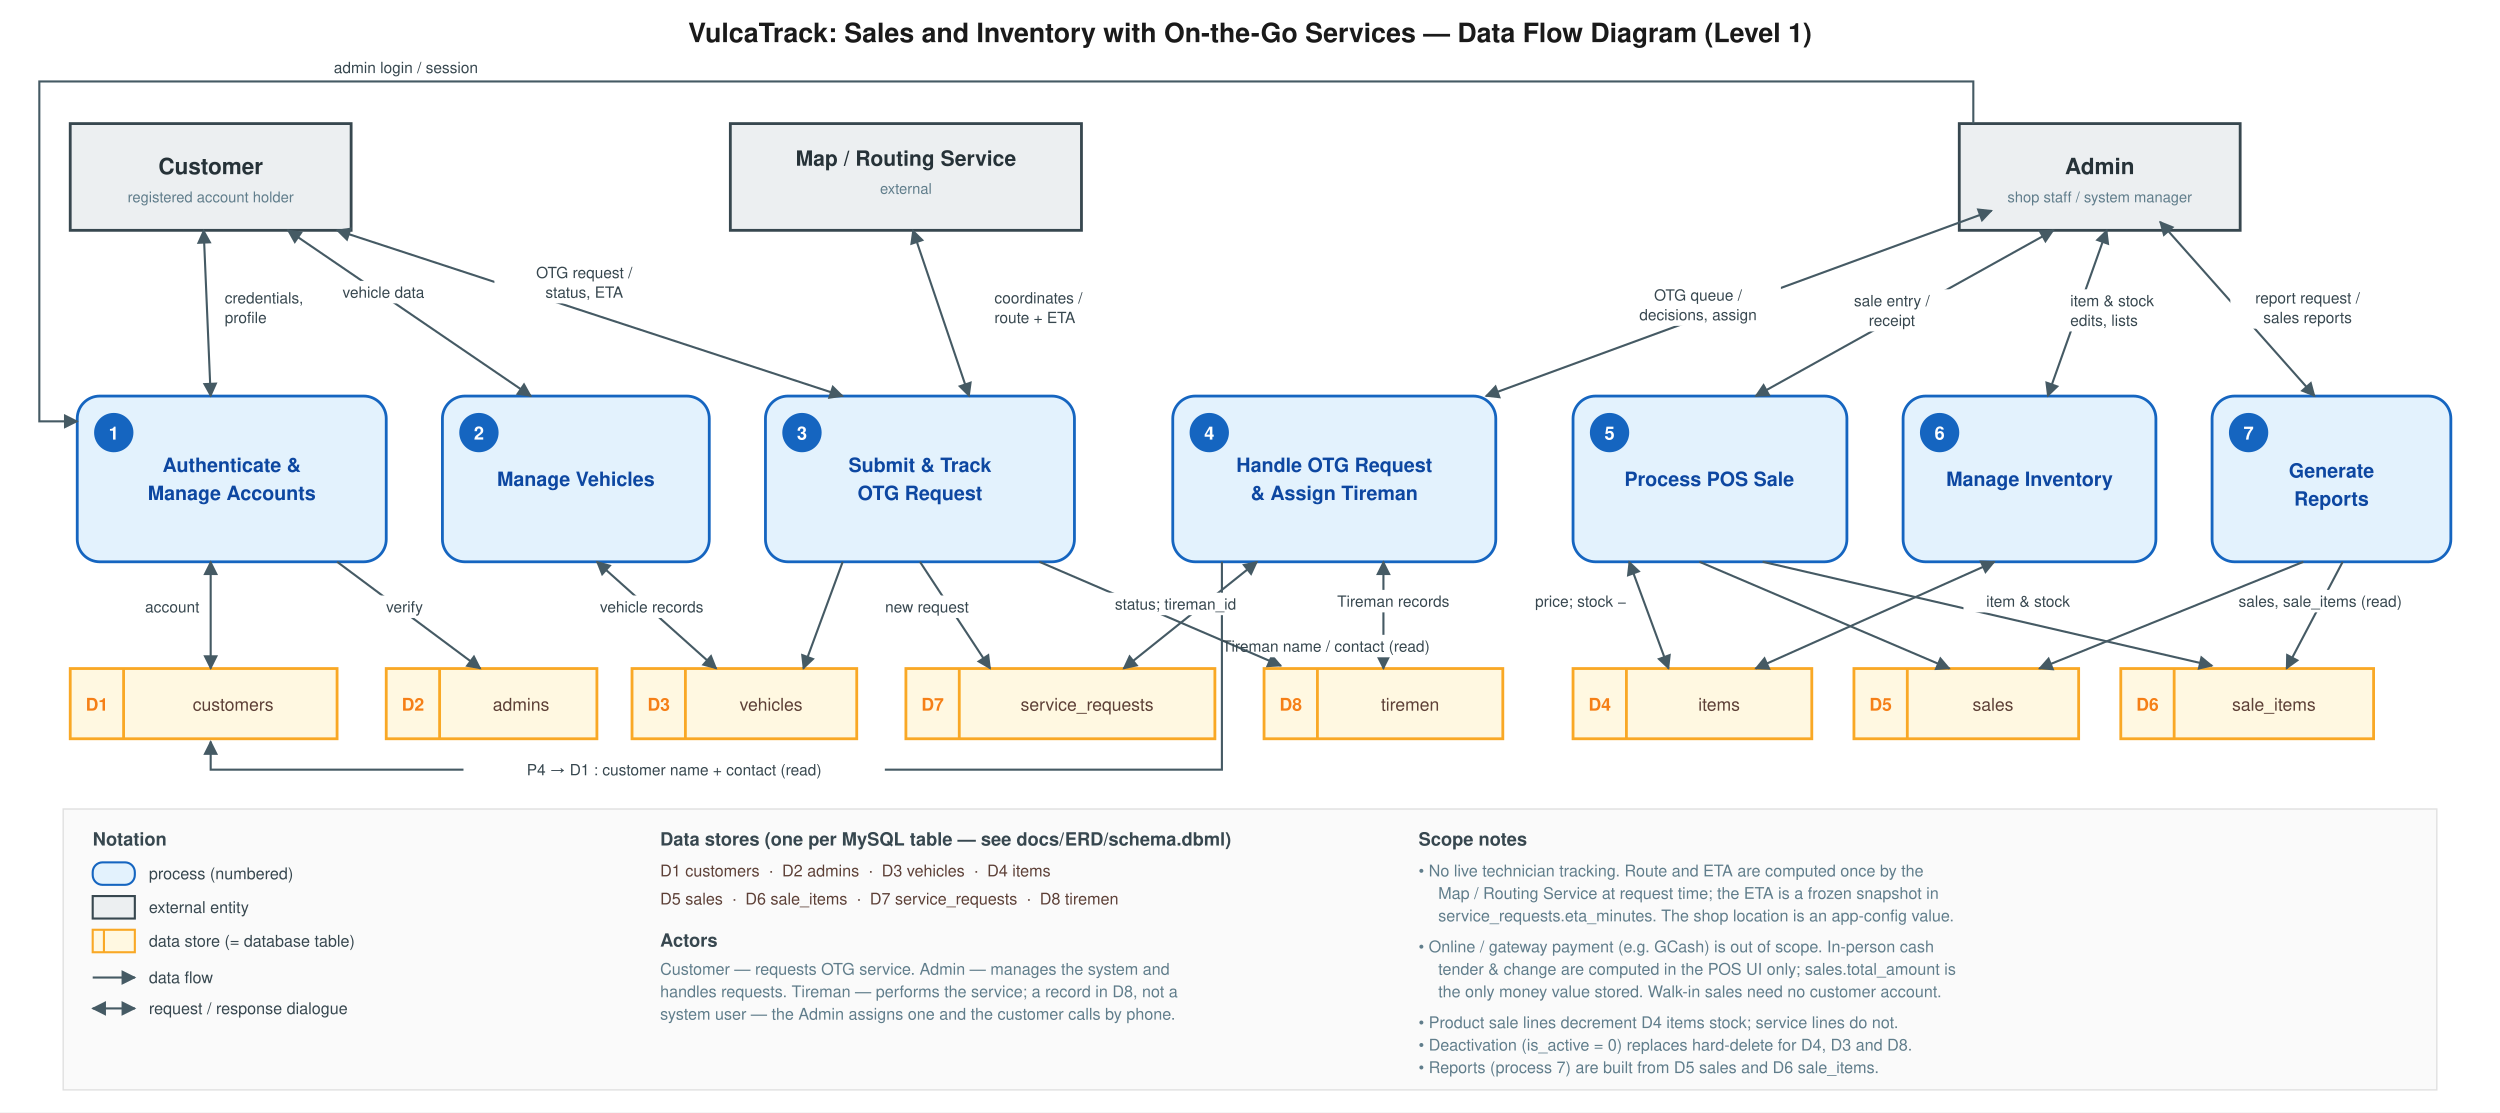
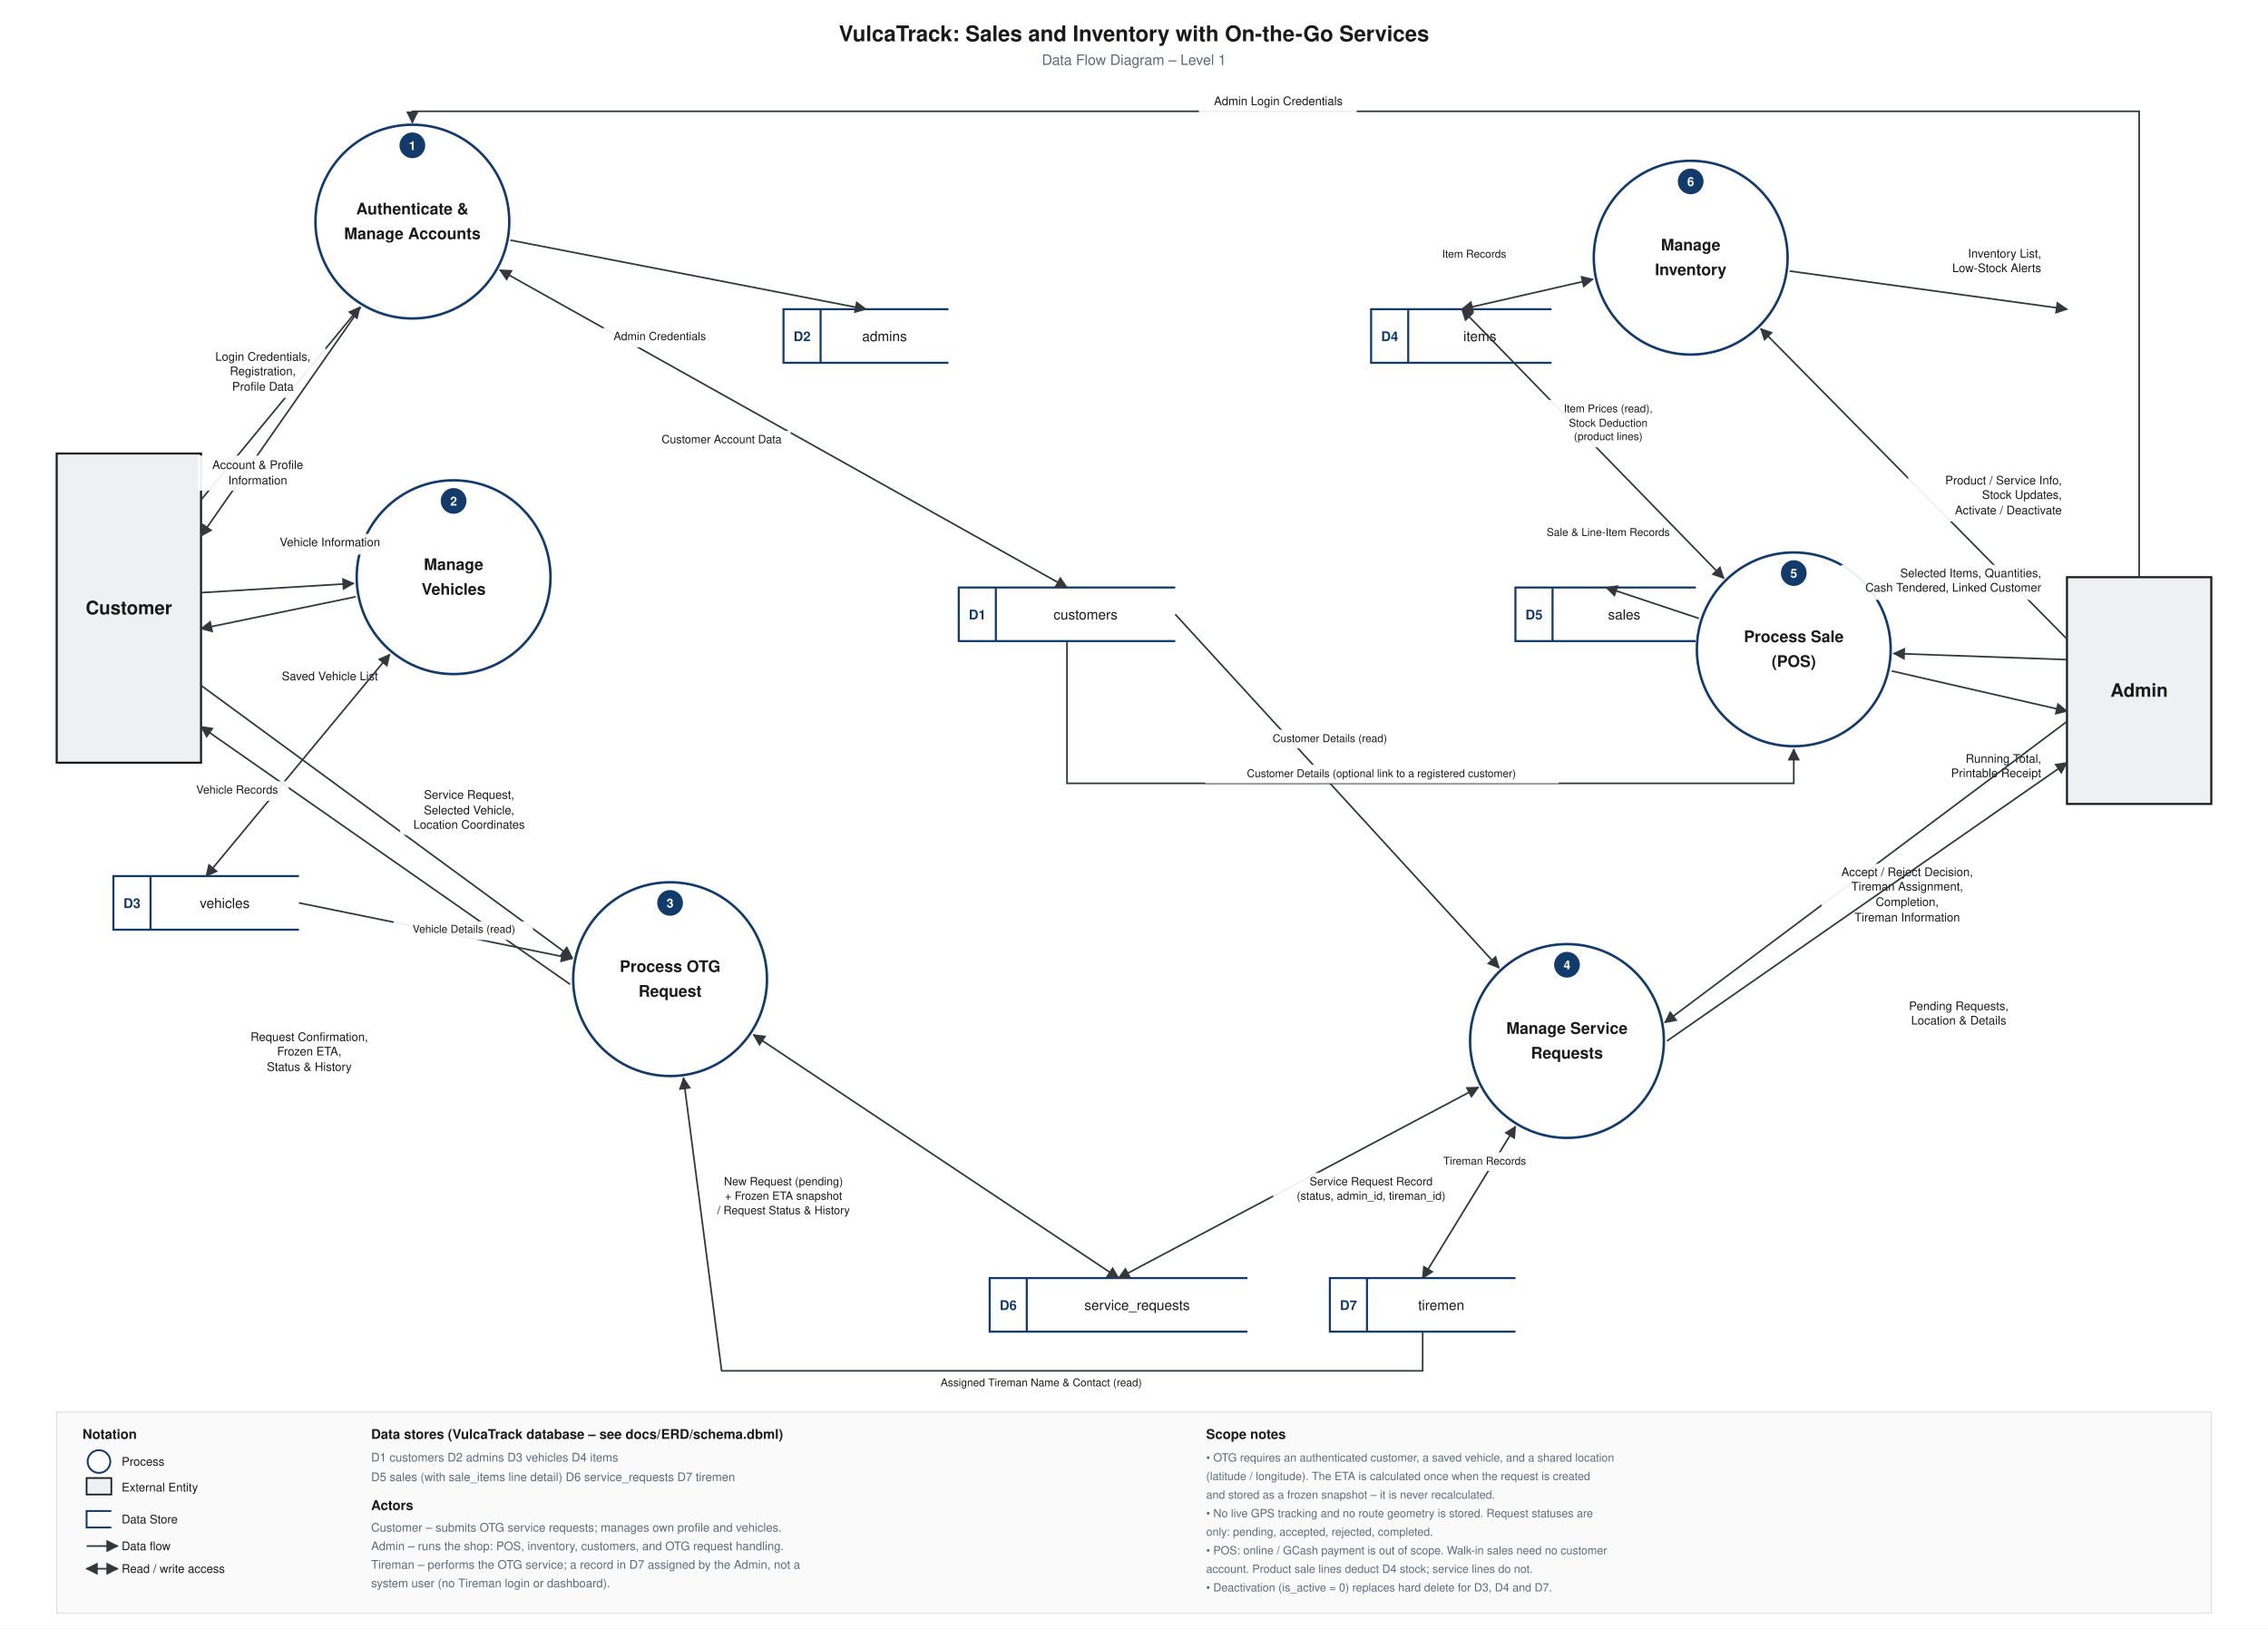
- <svg xmlns="http://www.w3.org/2000/svg" width="1780" height="792" viewBox="0 0 1780 792" font-family="Segoe UI, Helvetica, Arial, sans-serif">
+ <svg xmlns="http://www.w3.org/2000/svg" width="2200" height="1580" viewBox="0 0 2200 1580" font-family="Segoe UI, Helvetica, Arial, sans-serif">
  <defs>
-     <marker id="ar" viewBox="0 0 10 10" refX="9" refY="5" markerWidth="7" markerHeight="7" orient="auto-start-reverse">
-       <path d="M0,0 L10,5 L0,10 z" fill="#455a64" />
+     <marker id="ah" viewBox="0 0 10 10" refX="9" refY="5" markerWidth="7.5" markerHeight="7.5" orient="auto-start-reverse">
+       <path d="M0,0 L10,5 L0,10 z" fill="#33383d" />
    </marker>
  </defs>
-   <rect width="1780" height="792" fill="#ffffff" />
-   <text x="890" y="30" text-anchor="middle" font-size="19" font-weight="700" fill="#1a1a1a">VulcaTrack: Sales and Inventory with On-the-Go Services  —  Data Flow Diagram (Level 1)</text>
-   <g>
-     <rect x="50" y="88" width="200" height="76" fill="#eceff1" stroke="#37474f" stroke-width="2" />
-     <text x="150" y="124" text-anchor="middle" font-size="16" font-weight="700" fill="#263238">Customer</text>
-     <text x="150" y="144" text-anchor="middle" font-size="10.5" fill="#607d8b">registered account holder</text>
-   </g>
-   <g>
-     <rect x="520" y="88" width="250" height="76" fill="#eceff1" stroke="#37474f" stroke-width="2" />
-     <text x="645" y="118" text-anchor="middle" font-size="15" font-weight="700" fill="#263238">Map / Routing Service</text>
-     <text x="645" y="138" text-anchor="middle" font-size="10.5" fill="#607d8b">external</text>
-   </g>
-   <g>
-     <rect x="1395" y="88" width="200" height="76" fill="#eceff1" stroke="#37474f" stroke-width="2" />
-     <text x="1495" y="124" text-anchor="middle" font-size="16" font-weight="700" fill="#263238">Admin</text>
-     <text x="1495" y="144" text-anchor="middle" font-size="10.5" fill="#607d8b">shop staff / system manager</text>
-   </g>
-   <g>
-     <rect x="55" y="282" width="220" height="118" rx="16" fill="#e3f2fd" stroke="#1565c0" stroke-width="2" />
-     <circle cx="81" cy="308" r="14" fill="#1565c0" />
-     <text x="81" y="313" text-anchor="middle" font-size="13" font-weight="700" fill="#fff">1</text>
-     <text x="165" y="336" text-anchor="middle" font-size="14" font-weight="700" fill="#0d47a1">Authenticate &amp;</text>
-     <text x="165" y="356" text-anchor="middle" font-size="14" font-weight="700" fill="#0d47a1">Manage Accounts</text>
-   </g>
-   <g>
-     <rect x="315" y="282" width="190" height="118" rx="16" fill="#e3f2fd" stroke="#1565c0" stroke-width="2" />
-     <circle cx="341" cy="308" r="14" fill="#1565c0" />
-     <text x="341" y="313" text-anchor="middle" font-size="13" font-weight="700" fill="#fff">2</text>
-     <text x="410" y="346" text-anchor="middle" font-size="14" font-weight="700" fill="#0d47a1">Manage Vehicles</text>
-   </g>
-   <g>
-     <rect x="545" y="282" width="220" height="118" rx="16" fill="#e3f2fd" stroke="#1565c0" stroke-width="2" />
-     <circle cx="571" cy="308" r="14" fill="#1565c0" />
-     <text x="571" y="313" text-anchor="middle" font-size="13" font-weight="700" fill="#fff">3</text>
-     <text x="655" y="336" text-anchor="middle" font-size="14" font-weight="700" fill="#0d47a1">Submit &amp; Track</text>
-     <text x="655" y="356" text-anchor="middle" font-size="14" font-weight="700" fill="#0d47a1">OTG Request</text>
-   </g>
-   <g>
-     <rect x="835" y="282" width="230" height="118" rx="16" fill="#e3f2fd" stroke="#1565c0" stroke-width="2" />
-     <circle cx="861" cy="308" r="14" fill="#1565c0" />
-     <text x="861" y="313" text-anchor="middle" font-size="13" font-weight="700" fill="#fff">4</text>
-     <text x="950" y="336" text-anchor="middle" font-size="14" font-weight="700" fill="#0d47a1">Handle OTG Request</text>
-     <text x="950" y="356" text-anchor="middle" font-size="14" font-weight="700" fill="#0d47a1">&amp; Assign Tireman</text>
-   </g>
-   <g>
-     <rect x="1120" y="282" width="195" height="118" rx="16" fill="#e3f2fd" stroke="#1565c0" stroke-width="2" />
-     <circle cx="1146" cy="308" r="14" fill="#1565c0" />
-     <text x="1146" y="313" text-anchor="middle" font-size="13" font-weight="700" fill="#fff">5</text>
-     <text x="1217" y="346" text-anchor="middle" font-size="14" font-weight="700" fill="#0d47a1">Process POS Sale</text>
-   </g>
-   <g>
-     <rect x="1355" y="282" width="180" height="118" rx="16" fill="#e3f2fd" stroke="#1565c0" stroke-width="2" />
-     <circle cx="1381" cy="308" r="14" fill="#1565c0" />
-     <text x="1381" y="313" text-anchor="middle" font-size="13" font-weight="700" fill="#fff">6</text>
-     <text x="1445" y="346" text-anchor="middle" font-size="14" font-weight="700" fill="#0d47a1">Manage Inventory</text>
-   </g>
-   <g>
-     <rect x="1575" y="282" width="170" height="118" rx="16" fill="#e3f2fd" stroke="#1565c0" stroke-width="2" />
-     <circle cx="1601" cy="308" r="14" fill="#1565c0" />
-     <text x="1601" y="313" text-anchor="middle" font-size="13" font-weight="700" fill="#fff">7</text>
-     <text x="1660" y="340" text-anchor="middle" font-size="14" font-weight="700" fill="#0d47a1">Generate</text>
-     <text x="1660" y="360" text-anchor="middle" font-size="14" font-weight="700" fill="#0d47a1">Reports</text>
-   </g>
-   <g font-size="12.5">
-     <rect x="50" y="476" width="190" height="50" fill="#fff8e1" stroke="#f9a825" stroke-width="2" />
-     <line x1="88" y1="476" x2="88" y2="526" stroke="#f9a825" stroke-width="2" />
-     <text x="69" y="506" text-anchor="middle" font-weight="700" fill="#f57f17">D1</text>
-     <text x="166" y="506" text-anchor="middle" fill="#5d4037">customers</text>
-     <rect x="275" y="476" width="150" height="50" fill="#fff8e1" stroke="#f9a825" stroke-width="2" />
-     <line x1="313" y1="476" x2="313" y2="526" stroke="#f9a825" stroke-width="2" />
-     <text x="294" y="506" text-anchor="middle" font-weight="700" fill="#f57f17">D2</text>
-     <text x="371" y="506" text-anchor="middle" fill="#5d4037">admins</text>
-     <rect x="450" y="476" width="160" height="50" fill="#fff8e1" stroke="#f9a825" stroke-width="2" />
-     <line x1="488" y1="476" x2="488" y2="526" stroke="#f9a825" stroke-width="2" />
-     <text x="469" y="506" text-anchor="middle" font-weight="700" fill="#f57f17">D3</text>
-     <text x="549" y="506" text-anchor="middle" fill="#5d4037">vehicles</text>
-     <rect x="645" y="476" width="220" height="50" fill="#fff8e1" stroke="#f9a825" stroke-width="2" />
-     <line x1="683" y1="476" x2="683" y2="526" stroke="#f9a825" stroke-width="2" />
-     <text x="664" y="506" text-anchor="middle" font-weight="700" fill="#f57f17">D7</text>
-     <text x="774" y="506" text-anchor="middle" fill="#5d4037">service_requests</text>
-     <rect x="900" y="476" width="170" height="50" fill="#fff8e1" stroke="#f9a825" stroke-width="2" />
-     <line x1="938" y1="476" x2="938" y2="526" stroke="#f9a825" stroke-width="2" />
-     <text x="919" y="506" text-anchor="middle" font-weight="700" fill="#f57f17">D8</text>
-     <text x="1004" y="506" text-anchor="middle" fill="#5d4037">tiremen</text>
-     <rect x="1120" y="476" width="170" height="50" fill="#fff8e1" stroke="#f9a825" stroke-width="2" />
-     <line x1="1158" y1="476" x2="1158" y2="526" stroke="#f9a825" stroke-width="2" />
-     <text x="1139" y="506" text-anchor="middle" font-weight="700" fill="#f57f17">D4</text>
-     <text x="1224" y="506" text-anchor="middle" fill="#5d4037">items</text>
-     <rect x="1320" y="476" width="160" height="50" fill="#fff8e1" stroke="#f9a825" stroke-width="2" />
-     <line x1="1358" y1="476" x2="1358" y2="526" stroke="#f9a825" stroke-width="2" />
-     <text x="1339" y="506" text-anchor="middle" font-weight="700" fill="#f57f17">D5</text>
-     <text x="1419" y="506" text-anchor="middle" fill="#5d4037">sales</text>
-     <rect x="1510" y="476" width="180" height="50" fill="#fff8e1" stroke="#f9a825" stroke-width="2" />
-     <line x1="1548" y1="476" x2="1548" y2="526" stroke="#f9a825" stroke-width="2" />
-     <text x="1529" y="506" text-anchor="middle" font-weight="700" fill="#f57f17">D6</text>
-     <text x="1619" y="506" text-anchor="middle" fill="#5d4037">sale_items</text>
-   </g>
-   <g stroke="#455a64" stroke-width="1.5" fill="none">
-     <line x1="145" y1="164" x2="150" y2="282" marker-start="url(#ar)" marker-end="url(#ar)" />
-     <line x1="205" y1="164" x2="378" y2="282" marker-start="url(#ar)" marker-end="url(#ar)" />
-     <line x1="240" y1="164" x2="600" y2="282" marker-start="url(#ar)" marker-end="url(#ar)" />
-     <line x1="650" y1="164" x2="690" y2="282" marker-start="url(#ar)" marker-end="url(#ar)" />
-     <polyline points="1405,88 1405,58 28,58 28,300 55,300" marker-end="url(#ar)" />
-     <line x1="1418" y1="150" x2="1058" y2="282" marker-start="url(#ar)" marker-end="url(#ar)" />
-     <line x1="1462" y1="164" x2="1250" y2="282" marker-start="url(#ar)" marker-end="url(#ar)" />
-     <line x1="1500" y1="164" x2="1458" y2="282" marker-start="url(#ar)" marker-end="url(#ar)" />
-     <line x1="1538" y1="158" x2="1648" y2="282" marker-start="url(#ar)" marker-end="url(#ar)" />
-     <line x1="150" y1="400" x2="150" y2="476" marker-start="url(#ar)" marker-end="url(#ar)" />
-     <line x1="240" y1="400" x2="342" y2="476" marker-end="url(#ar)" />
-     <line x1="425" y1="400" x2="510" y2="476" marker-start="url(#ar)" marker-end="url(#ar)" />
-     <line x1="600" y1="400" x2="572" y2="476" marker-end="url(#ar)" />
-     <line x1="655" y1="400" x2="705" y2="476" marker-end="url(#ar)" />
-     <line x1="740" y1="400" x2="912" y2="474" marker-end="url(#ar)" />
-     <line x1="895" y1="400" x2="800" y2="476" marker-start="url(#ar)" marker-end="url(#ar)" />
-     <line x1="985" y1="400" x2="985" y2="476" marker-start="url(#ar)" marker-end="url(#ar)" />
-     <polyline points="870,400 870,548 150,548 150,528" marker-end="url(#ar)" />
-     <line x1="1210" y1="400" x2="1388" y2="476" marker-end="url(#ar)" />
-     <line x1="1255" y1="400" x2="1575" y2="474" marker-end="url(#ar)" />
-     <line x1="1160" y1="400" x2="1188" y2="476" marker-start="url(#ar)" marker-end="url(#ar)" />
-     <line x1="1420" y1="400" x2="1250" y2="476" marker-start="url(#ar)" marker-end="url(#ar)" />
-     <line x1="1640" y1="400" x2="1452" y2="476" marker-end="url(#ar)" />
-     <line x1="1668" y1="400" x2="1628" y2="476" marker-end="url(#ar)" />
-   </g>
-   <g font-size="11" fill="#37474f">
-     <g text-anchor="start">
-       <rect x="156" y="204" width="80" height="30" fill="#fff" />
-       <text x="160" y="216">credentials,</text>
-       <text x="160" y="230">profile</text>
-     </g>
-     <g text-anchor="middle">
-       <rect x="238" y="200" width="70" height="16" fill="#fff" />
-       <text x="273" y="212">vehicle data</text>
-     </g>
-     <g text-anchor="middle">
-       <rect x="352" y="186" width="128" height="30" fill="#fff" />
-       <text x="416" y="198">OTG request /</text>
-       <text x="416" y="212">status, ETA</text>
-     </g>
-     <g text-anchor="start">
-       <rect x="704" y="204" width="96" height="30" fill="#fff" />
-       <text x="708" y="216">coordinates /</text>
-       <text x="708" y="230">route + ETA</text>
-     </g>
-     <g text-anchor="middle">
-       <rect x="214" y="40" width="150" height="16" fill="#fff" />
-       <text x="289" y="52">admin login / session</text>
-     </g>
-     <g text-anchor="middle">
-       <rect x="1150" y="202" width="118" height="30" fill="#fff" />
-       <text x="1209" y="214">OTG queue /</text>
-       <text x="1209" y="228">decisions, assign</text>
-     </g>
-     <g text-anchor="middle">
-       <rect x="1300" y="206" width="94" height="30" fill="#fff" />
-       <text x="1347" y="218">sale entry /</text>
-       <text x="1347" y="232">receipt</text>
-     </g>
-     <g text-anchor="start">
-       <rect x="1470" y="206" width="86" height="30" fill="#fff" />
-       <text x="1474" y="218">item &amp; stock</text>
-       <text x="1474" y="232">edits, lists</text>
-     </g>
-     <g text-anchor="middle">
-       <rect x="1588" y="204" width="110" height="30" fill="#fff" />
-       <text x="1643" y="216">report request /</text>
-       <text x="1643" y="230">sales reports</text>
-     </g>
-     <g text-anchor="end">
-       <rect x="86" y="424" width="60" height="16" fill="#fff" />
-       <text x="142" y="436">account</text>
-     </g>
-     <g text-anchor="middle">
-       <rect x="266" y="424" width="44" height="16" fill="#fff" />
-       <text x="288" y="436">verify</text>
-     </g>
-     <g text-anchor="middle">
-       <rect x="416" y="424" width="96" height="16" fill="#fff" />
-       <text x="464" y="436">vehicle records</text>
-     </g>
-     <g text-anchor="middle">
-       <rect x="622" y="424" width="76" height="16" fill="#fff" />
-       <text x="660" y="436">new request</text>
-     </g>
-     <g text-anchor="middle">
-       <rect x="778" y="422" width="118" height="16" fill="#fff" />
-       <text x="837" y="434">status; tireman_id</text>
-     </g>
-     <g text-anchor="end">
-       <rect x="902" y="452" width="120" height="16" fill="#fff" />
-       <text x="1018" y="464">Tireman name / contact (read)</text>
-     </g>
-     <g text-anchor="middle">
-       <rect x="928" y="420" width="128" height="16" fill="#fff" />
-       <text x="992" y="432">Tireman records</text>
-     </g>
-     <g text-anchor="middle">
-       <rect x="330" y="540" width="300" height="16" fill="#fff" />
-       <text x="480" y="552">P4 → D1 : customer name + contact (read)</text>
-     </g>
-     <g text-anchor="end">
-       <rect x="1084" y="420" width="76" height="16" fill="#fff" />
-       <text x="1158" y="432">price; stock −</text>
-     </g>
-     <g text-anchor="middle">
-       <rect x="1398" y="420" width="92" height="16" fill="#fff" />
-       <text x="1444" y="432">item &amp; stock</text>
-     </g>
-     <g text-anchor="middle">
-       <rect x="1592" y="420" width="120" height="16" fill="#fff" />
-       <text x="1652" y="432">sales, sale_items (read)</text>
-     </g>
-   </g>
-   <g>
-     <rect x="45" y="576" width="1690" height="200" fill="#fafafa" stroke="#e0e0e0" stroke-width="1" />
-     <text x="66" y="602" font-size="13" font-weight="700" fill="#37474f">Notation</text>
-     <rect x="66" y="614" width="30" height="16" rx="7" fill="#e3f2fd" stroke="#1565c0" stroke-width="1.5" />
-     <text x="106" y="626" font-size="11.5" fill="#37474f">process (numbered)</text>
-     <rect x="66" y="638" width="30" height="16" fill="#eceff1" stroke="#37474f" stroke-width="1.5" />
-     <text x="106" y="650" font-size="11.5" fill="#37474f">external entity</text>
-     <rect x="66" y="662" width="30" height="16" fill="#fff8e1" stroke="#f9a825" stroke-width="1.5" />
-     <line x1="74" y1="662" x2="74" y2="678" stroke="#f9a825" stroke-width="1.5" />
-     <text x="106" y="674" font-size="11.5" fill="#37474f">data store (= database table)</text>
-     <line x1="66" y1="696" x2="96" y2="696" stroke="#455a64" stroke-width="1.5" marker-end="url(#ar)" />
-     <text x="106" y="700" font-size="11.5" fill="#37474f">data flow</text>
-     <line x1="66" y1="718" x2="96" y2="718" stroke="#455a64" stroke-width="1.5" marker-start="url(#ar)" marker-end="url(#ar)" />
-     <text x="106" y="722" font-size="11.5" fill="#37474f">request / response dialogue</text>
-     <text x="470" y="602" font-size="13" font-weight="700" fill="#37474f">Data stores (one per MySQL table — see docs/ERD/schema.dbml)</text>
-     <text x="470" y="624" font-size="11.5" fill="#5d4037">D1 customers  ·  D2 admins  ·  D3 vehicles  ·  D4 items</text>
-     <text x="470" y="644" font-size="11.5" fill="#5d4037">D5 sales  ·  D6 sale_items  ·  D7 service_requests  ·  D8 tiremen</text>
-     <text x="470" y="674" font-size="13" font-weight="700" fill="#37474f">Actors</text>
-     <text x="470" y="694" font-size="11.5" fill="#607d8b">Customer — requests OTG service.  Admin — manages the system and</text>
-     <text x="470" y="710" font-size="11.5" fill="#607d8b">handles requests.  Tireman — performs the service; a record in D8, not a</text>
-     <text x="470" y="726" font-size="11.5" fill="#607d8b">system user — the Admin assigns one and the customer calls by phone.</text>
-     <text x="1010" y="602" font-size="13" font-weight="700" fill="#37474f">Scope notes</text>
-     <text x="1010" y="624" font-size="11.5" fill="#607d8b">• No live technician tracking. Route and ETA are computed once by the</text>
-     <text x="1024" y="640" font-size="11.5" fill="#607d8b">Map / Routing Service at request time; the ETA is a frozen snapshot in</text>
-     <text x="1024" y="656" font-size="11.5" fill="#607d8b">service_requests.eta_minutes. The shop location is an app-config value.</text>
-     <text x="1010" y="678" font-size="11.5" fill="#607d8b">• Online / gateway payment (e.g. GCash) is out of scope. In-person cash</text>
-     <text x="1024" y="694" font-size="11.5" fill="#607d8b">tender &amp; change are computed in the POS UI only; sales.total_amount is</text>
-     <text x="1024" y="710" font-size="11.5" fill="#607d8b">the only money value stored. Walk-in sales need no customer account.</text>
-     <text x="1010" y="732" font-size="11.5" fill="#607d8b">• Product sale lines decrement D4 items stock; service lines do not.</text>
-     <text x="1010" y="748" font-size="11.5" fill="#607d8b">• Deactivation (is_active = 0) replaces hard-delete for D4, D3 and D8.</text>
-     <text x="1010" y="764" font-size="11.5" fill="#607d8b">• Reports (process 7) are built from D5 sales and D6 sale_items.</text>
-   </g>
+   <rect width="2200" height="1580" fill="#fff" />
+   <text x="1100.0" y="40" text-anchor="middle" font-size="21" font-weight="700" fill="#1a1a1a">VulcaTrack: Sales and Inventory with On-the-Go Services</text>
+   <text x="1100.0" y="63" text-anchor="middle" font-size="14" font-weight="400" fill="#5b6b7b">Data Flow Diagram – Level 1</text>
+   <circle cx="400" cy="215" r="94" fill="#fff" stroke="#123a6b" stroke-width="2.4" />
+   <text x="400" y="208" text-anchor="middle" font-size="15.5" font-weight="600" fill="#1a1a1a">Authenticate &amp;</text>
+   <text x="400" y="232" text-anchor="middle" font-size="15.5" font-weight="600" fill="#1a1a1a">Manage Accounts</text>
+   <circle cx="400" cy="141" r="12.5" fill="#123a6b" />
+   <text x="400" y="145.5" text-anchor="middle" font-size="12" font-weight="700" fill="#fff">1</text>
+   <circle cx="440" cy="560" r="94" fill="#fff" stroke="#123a6b" stroke-width="2.4" />
+   <text x="440" y="553" text-anchor="middle" font-size="15.5" font-weight="600" fill="#1a1a1a">Manage</text>
+   <text x="440" y="577" text-anchor="middle" font-size="15.5" font-weight="600" fill="#1a1a1a">Vehicles</text>
+   <circle cx="440" cy="486" r="12.5" fill="#123a6b" />
+   <text x="440" y="490.5" text-anchor="middle" font-size="12" font-weight="700" fill="#fff">2</text>
+   <circle cx="650" cy="950" r="94" fill="#fff" stroke="#123a6b" stroke-width="2.4" />
+   <text x="650" y="943" text-anchor="middle" font-size="15.5" font-weight="600" fill="#1a1a1a">Process OTG</text>
+   <text x="650" y="967" text-anchor="middle" font-size="15.5" font-weight="600" fill="#1a1a1a">Request</text>
+   <circle cx="650" cy="876" r="12.5" fill="#123a6b" />
+   <text x="650" y="880.5" text-anchor="middle" font-size="12" font-weight="700" fill="#fff">3</text>
+   <circle cx="1520" cy="1010" r="94" fill="#fff" stroke="#123a6b" stroke-width="2.4" />
+   <text x="1520" y="1003" text-anchor="middle" font-size="15.5" font-weight="600" fill="#1a1a1a">Manage Service</text>
+   <text x="1520" y="1027" text-anchor="middle" font-size="15.5" font-weight="600" fill="#1a1a1a">Requests</text>
+   <circle cx="1520" cy="936" r="12.5" fill="#123a6b" />
+   <text x="1520" y="940.5" text-anchor="middle" font-size="12" font-weight="700" fill="#fff">4</text>
+   <circle cx="1740" cy="630" r="94" fill="#fff" stroke="#123a6b" stroke-width="2.4" />
+   <text x="1740" y="623" text-anchor="middle" font-size="15.5" font-weight="600" fill="#1a1a1a">Process Sale</text>
+   <text x="1740" y="647" text-anchor="middle" font-size="15.5" font-weight="600" fill="#1a1a1a">(POS)</text>
+   <circle cx="1740" cy="556" r="12.5" fill="#123a6b" />
+   <text x="1740" y="560.5" text-anchor="middle" font-size="12" font-weight="700" fill="#fff">5</text>
+   <circle cx="1640" cy="250" r="94" fill="#fff" stroke="#123a6b" stroke-width="2.4" />
+   <text x="1640" y="243" text-anchor="middle" font-size="15.5" font-weight="600" fill="#1a1a1a">Manage</text>
+   <text x="1640" y="267" text-anchor="middle" font-size="15.5" font-weight="600" fill="#1a1a1a">Inventory</text>
+   <circle cx="1640" cy="176" r="12.5" fill="#123a6b" />
+   <text x="1640" y="180.5" text-anchor="middle" font-size="12" font-weight="700" fill="#fff">6</text>
+   <rect x="55" y="440" width="140" height="300" fill="#eef0f3" stroke="#1a1a1a" stroke-width="2" />
+   <text x="125.0" y="596.0" text-anchor="middle" font-size="18" font-weight="700" fill="#1a1a1a">Customer</text>
+   <rect x="2005" y="560" width="140" height="220" fill="#eef0f3" stroke="#1a1a1a" stroke-width="2" />
+   <text x="2075.0" y="676.0" text-anchor="middle" font-size="18" font-weight="700" fill="#1a1a1a">Admin</text>
+   <path d="M920,300 L760,300 L760,352 L920,352" fill="#fff" stroke="#123a6b" stroke-width="2" />
+   <line x1="796" y1="300" x2="796" y2="352" stroke="#123a6b" stroke-width="2" />
+   <text x="778" y="331.0" text-anchor="middle" font-size="13" font-weight="700" fill="#123a6b">D2</text>
+   <text x="858.0" y="331.0" text-anchor="middle" font-size="13.5" fill="#1a1a1a">admins</text>
+   <path d="M1140,570 L930,570 L930,622 L1140,622" fill="#fff" stroke="#123a6b" stroke-width="2" />
+   <line x1="966" y1="570" x2="966" y2="622" stroke="#123a6b" stroke-width="2" />
+   <text x="948" y="601.0" text-anchor="middle" font-size="13" font-weight="700" fill="#123a6b">D1</text>
+   <text x="1053.0" y="601.0" text-anchor="middle" font-size="13.5" fill="#1a1a1a">customers</text>
+   <path d="M290,850 L110,850 L110,902 L290,902" fill="#fff" stroke="#123a6b" stroke-width="2" />
+   <line x1="146" y1="850" x2="146" y2="902" stroke="#123a6b" stroke-width="2" />
+   <text x="128" y="881.0" text-anchor="middle" font-size="13" font-weight="700" fill="#123a6b">D3</text>
+   <text x="218.0" y="881.0" text-anchor="middle" font-size="13.5" fill="#1a1a1a">vehicles</text>
+   <path d="M1210,1240 L960,1240 L960,1292 L1210,1292" fill="#fff" stroke="#123a6b" stroke-width="2" />
+   <line x1="996" y1="1240" x2="996" y2="1292" stroke="#123a6b" stroke-width="2" />
+   <text x="978" y="1271.0" text-anchor="middle" font-size="13" font-weight="700" fill="#123a6b">D6</text>
+   <text x="1103.0" y="1271.0" text-anchor="middle" font-size="13.5" fill="#1a1a1a">service_requests</text>
+   <path d="M1470,1240 L1290,1240 L1290,1292 L1470,1292" fill="#fff" stroke="#123a6b" stroke-width="2" />
+   <line x1="1326" y1="1240" x2="1326" y2="1292" stroke="#123a6b" stroke-width="2" />
+   <text x="1308" y="1271.0" text-anchor="middle" font-size="13" font-weight="700" fill="#123a6b">D7</text>
+   <text x="1398.0" y="1271.0" text-anchor="middle" font-size="13.5" fill="#1a1a1a">tiremen</text>
+   <path d="M1645,570 L1470,570 L1470,622 L1645,622" fill="#fff" stroke="#123a6b" stroke-width="2" />
+   <line x1="1506" y1="570" x2="1506" y2="622" stroke="#123a6b" stroke-width="2" />
+   <text x="1488" y="601.0" text-anchor="middle" font-size="13" font-weight="700" fill="#123a6b">D5</text>
+   <text x="1575.5" y="601.0" text-anchor="middle" font-size="13.5" fill="#1a1a1a">sales</text>
+   <path d="M1505,300 L1330,300 L1330,352 L1505,352" fill="#fff" stroke="#123a6b" stroke-width="2" />
+   <line x1="1366" y1="300" x2="1366" y2="352" stroke="#123a6b" stroke-width="2" />
+   <text x="1348" y="331.0" text-anchor="middle" font-size="13" font-weight="700" fill="#123a6b">D4</text>
+   <text x="1435.5" y="331.0" text-anchor="middle" font-size="13.5" fill="#1a1a1a">items</text>
+   <line x1="195" y1="485" x2="349" y2="298" stroke="#33383d" stroke-width="1.6" marker-end="url(#ah)" />
+   <rect x="194" y="338" width="122" height="48" fill="#fff" fill-opacity="0.92" />
+   <text x="255" y="350" text-anchor="middle" font-size="11.5" fill="#1a1a1a">Login Credentials,</text>
+   <text x="255" y="364" text-anchor="middle" font-size="11.5" fill="#1a1a1a">Registration,</text>
+   <text x="255" y="379" text-anchor="middle" font-size="11.5" fill="#1a1a1a">Profile Data</text>
+   <line x1="350" y1="298" x2="195" y2="520" stroke="#33383d" stroke-width="1.6" marker-end="url(#ah)" />
+   <rect x="192" y="442" width="116" height="34" fill="#fff" fill-opacity="0.92" />
+   <text x="250" y="455" text-anchor="middle" font-size="11.5" fill="#1a1a1a">Account &amp; Profile</text>
+   <text x="250" y="470" text-anchor="middle" font-size="11.5" fill="#1a1a1a">Information</text>
+   <line x1="195" y1="575" x2="343" y2="566" stroke="#33383d" stroke-width="1.6" marker-end="url(#ah)" />
+   <rect x="256" y="518" width="128" height="20" fill="#fff" fill-opacity="0.92" />
+   <text x="320" y="530" text-anchor="middle" font-size="11.5" fill="#1a1a1a">Vehicle Information</text>
+   <line x1="345" y1="579" x2="195" y2="610" stroke="#33383d" stroke-width="1.6" marker-end="url(#ah)" />
+   <rect x="259" y="648" width="122" height="20" fill="#fff" fill-opacity="0.92" />
+   <text x="320" y="660" text-anchor="middle" font-size="11.5" fill="#1a1a1a">Saved Vehicle List</text>
+   <line x1="195" y1="665" x2="555" y2="929" stroke="#33383d" stroke-width="1.6" marker-end="url(#ah)" />
+   <rect x="388" y="762" width="134" height="48" fill="#fff" fill-opacity="0.92" />
+   <text x="455" y="775" text-anchor="middle" font-size="11.5" fill="#1a1a1a">Service Request,</text>
+   <text x="455" y="790" text-anchor="middle" font-size="11.5" fill="#1a1a1a">Selected Vehicle,</text>
+   <text x="455" y="804" text-anchor="middle" font-size="11.5" fill="#1a1a1a">Location Coordinates</text>
+   <line x1="553" y1="955" x2="195" y2="705" stroke="#33383d" stroke-width="1.6" marker-end="url(#ah)" />
+   <rect x="230" y="998" width="141" height="48" fill="#fff" fill-opacity="0.92" />
+   <text x="300" y="1010" text-anchor="middle" font-size="11.5" fill="#1a1a1a">Request Confirmation,</text>
+   <text x="300" y="1024" text-anchor="middle" font-size="11.5" fill="#1a1a1a">Frozen ETA,</text>
+   <text x="300" y="1039" text-anchor="middle" font-size="11.5" fill="#1a1a1a">Status &amp; History</text>
+   <line x1="2005" y1="620" x2="1708" y2="319" stroke="#33383d" stroke-width="1.6" marker-end="url(#ah)" />
+   <rect x="1851" y="458" width="153" height="48" fill="#fff" fill-opacity="0.92" />
+   <text x="2000" y="470" text-anchor="end" font-size="11.5" fill="#1a1a1a">Product / Service Info,</text>
+   <text x="2000" y="484" text-anchor="end" font-size="11.5" fill="#1a1a1a">Stock Updates,</text>
+   <text x="2000" y="499" text-anchor="end" font-size="11.5" fill="#1a1a1a">Activate / Deactivate</text>
+   <line x1="1736" y1="263" x2="2005" y2="300" stroke="#33383d" stroke-width="1.6" marker-end="url(#ah)" />
+   <rect x="1875" y="238" width="109" height="34" fill="#fff" fill-opacity="0.92" />
+   <text x="1980" y="250" text-anchor="end" font-size="11.5" fill="#1a1a1a">Inventory List,</text>
+   <text x="1980" y="264" text-anchor="end" font-size="11.5" fill="#1a1a1a">Low-Stock Alerts</text>
+   <line x1="2005" y1="640" x2="1837" y2="634" stroke="#33383d" stroke-width="1.6" marker-end="url(#ah)" />
+   <rect x="1786" y="548" width="198" height="34" fill="#fff" fill-opacity="0.92" />
+   <text x="1980" y="560" text-anchor="end" font-size="11.5" fill="#1a1a1a">Selected Items, Quantities,</text>
+   <text x="1980" y="574" text-anchor="end" font-size="11.5" fill="#1a1a1a">Cash Tendered, Linked Customer</text>
+   <line x1="1835" y1="651" x2="2005" y2="690" stroke="#33383d" stroke-width="1.6" marker-end="url(#ah)" />
+   <rect x="1868" y="728" width="116" height="34" fill="#fff" fill-opacity="0.92" />
+   <text x="1980" y="740" text-anchor="end" font-size="11.5" fill="#1a1a1a">Running Total,</text>
+   <text x="1980" y="754" text-anchor="end" font-size="11.5" fill="#1a1a1a">Printable Receipt</text>
+   <line x1="2005" y1="700" x2="1615" y2="992" stroke="#33383d" stroke-width="1.6" marker-end="url(#ah)" />
+   <rect x="1767" y="838" width="166" height="63" fill="#fff" fill-opacity="0.92" />
+   <text x="1850" y="850" text-anchor="middle" font-size="11.5" fill="#1a1a1a">Accept / Reject Decision,</text>
+   <text x="1850" y="864" text-anchor="middle" font-size="11.5" fill="#1a1a1a">Tireman Assignment,</text>
+   <text x="1850" y="879" text-anchor="middle" font-size="11.5" fill="#1a1a1a">Completion,</text>
+   <text x="1850" y="894" text-anchor="middle" font-size="11.5" fill="#1a1a1a">Tireman Information</text>
+   <line x1="1617" y1="1010" x2="2005" y2="740" stroke="#33383d" stroke-width="1.6" marker-end="url(#ah)" />
+   <rect x="1839" y="968" width="122" height="34" fill="#fff" fill-opacity="0.92" />
+   <text x="1900" y="980" text-anchor="middle" font-size="11.5" fill="#1a1a1a">Pending Requests,</text>
+   <text x="1900" y="994" text-anchor="middle" font-size="11.5" fill="#1a1a1a">Location &amp; Details</text>
+   <polyline points="2075,560 2075,108 400,108 400,119" fill="none" stroke="#33383d" stroke-width="1.6" marker-end="url(#ah)" />
+   <rect x="1163" y="90" width="153" height="20" fill="#fff" fill-opacity="0.92" />
+   <text x="1240" y="102" text-anchor="middle" font-size="11.5" fill="#1a1a1a">Admin Login Credentials</text>
+   <line x1="485" y1="262" x2="1035" y2="570" stroke="#33383d" stroke-width="1.6" marker-start="url(#ah)" marker-end="url(#ah)" />
+   <rect x="632" y="418" width="135" height="19" fill="#fff" fill-opacity="0.92" />
+   <text x="700" y="430" text-anchor="middle" font-size="11" fill="#1a1a1a">Customer Account Data</text>
+   <line x1="495" y1="233" x2="840" y2="300" stroke="#33383d" stroke-width="1.6" marker-end="url(#ah)" />
+   <rect x="585" y="318" width="111" height="19" fill="#fff" fill-opacity="0.92" />
+   <text x="640" y="330" text-anchor="middle" font-size="11" fill="#1a1a1a">Admin Credentials</text>
+   <line x1="378" y1="635" x2="200" y2="850" stroke="#33383d" stroke-width="1.6" marker-start="url(#ah)" marker-end="url(#ah)" />
+   <rect x="181" y="758" width="99" height="19" fill="#fff" fill-opacity="0.92" />
+   <text x="230" y="770" text-anchor="middle" font-size="11" fill="#1a1a1a">Vehicle Records</text>
+   <line x1="290" y1="876" x2="555" y2="930" stroke="#33383d" stroke-width="1.6" marker-end="url(#ah)" />
+   <rect x="382" y="894" width="135" height="18" fill="#fff" fill-opacity="0.92" />
+   <text x="450" y="905" text-anchor="middle" font-size="10.5" fill="#1a1a1a">Vehicle Details (read)</text>
+   <line x1="731" y1="1004" x2="1085" y2="1240" stroke="#33383d" stroke-width="1.6" marker-start="url(#ah)" marker-end="url(#ah)" />
+   <rect x="674" y="1138" width="171" height="47" fill="#fff" fill-opacity="0.92" />
+   <text x="760" y="1150" text-anchor="middle" font-size="11" fill="#1a1a1a">New Request (pending)</text>
+   <text x="760" y="1164" text-anchor="middle" font-size="11" fill="#1a1a1a">+ Frozen ETA snapshot</text>
+   <text x="760" y="1178" text-anchor="middle" font-size="11" fill="#1a1a1a">/  Request Status &amp; History</text>
+   <polyline points="1380,1292 1380,1330 700,1330 663,1046" fill="none" stroke="#33383d" stroke-width="1.6" marker-end="url(#ah)" />
+   <rect x="893" y="1334" width="233" height="18" fill="#fff" fill-opacity="0.92" />
+   <text x="1010" y="1345" text-anchor="middle" font-size="10.5" fill="#1a1a1a">Assigned Tireman Name &amp; Contact  (read)</text>
+   <line x1="1434" y1="1055" x2="1085" y2="1240" stroke="#33383d" stroke-width="1.6" marker-start="url(#ah)" marker-end="url(#ah)" />
+   <rect x="1235" y="1138" width="190" height="33" fill="#fff" fill-opacity="0.92" />
+   <text x="1330" y="1150" text-anchor="middle" font-size="11" fill="#1a1a1a">Service Request Record</text>
+   <text x="1330" y="1164" text-anchor="middle" font-size="11" fill="#1a1a1a">(status, admin_id, tireman_id)</text>
+   <line x1="1470" y1="1093" x2="1380" y2="1240" stroke="#33383d" stroke-width="1.6" marker-start="url(#ah)" marker-end="url(#ah)" />
+   <rect x="1396" y="1118" width="95" height="18" fill="#fff" fill-opacity="0.92" />
+   <text x="1400" y="1130" text-anchor="start" font-size="10.5" fill="#1a1a1a">Tireman Records</text>
+   <line x1="1140" y1="596" x2="1454" y2="939" stroke="#33383d" stroke-width="1.6" marker-end="url(#ah)" />
+   <rect x="1220" y="708" width="141" height="18" fill="#fff" fill-opacity="0.92" />
+   <text x="1290" y="720" text-anchor="middle" font-size="10.5" fill="#1a1a1a">Customer Details (read)</text>
+   <line x1="1648" y1="600" x2="1558" y2="570" stroke="#33383d" stroke-width="1.6" marker-end="url(#ah)" />
+   <rect x="1487" y="508" width="147" height="18" fill="#fff" fill-opacity="0.92" />
+   <text x="1560" y="520" text-anchor="middle" font-size="10.5" fill="#1a1a1a">Sale &amp; Line-Item Records</text>
+   <line x1="1672" y1="561" x2="1418" y2="300" stroke="#33383d" stroke-width="1.6" marker-start="url(#ah)" marker-end="url(#ah)" />
+   <rect x="1501" y="388" width="118" height="46" fill="#fff" fill-opacity="0.92" />
+   <text x="1560" y="400" text-anchor="middle" font-size="10.5" fill="#1a1a1a">Item Prices (read),</text>
+   <text x="1560" y="414" text-anchor="middle" font-size="10.5" fill="#1a1a1a">Stock Deduction</text>
+   <text x="1560" y="427" text-anchor="middle" font-size="10.5" fill="#1a1a1a">(product lines)</text>
+   <polyline points="1035,622 1035,760 1740,760 1740,727" fill="none" stroke="#33383d" stroke-width="1.6" marker-end="url(#ah)" />
+   <rect x="1169" y="742" width="343" height="18" fill="#fff" fill-opacity="0.92" />
+   <text x="1340" y="754" text-anchor="middle" font-size="10.5" fill="#1a1a1a">Customer Details  (optional link to a registered customer)</text>
+   <line x1="1545" y1="271" x2="1418" y2="300" stroke="#33383d" stroke-width="1.6" marker-start="url(#ah)" marker-end="url(#ah)" />
+   <rect x="1391" y="238" width="77" height="18" fill="#fff" fill-opacity="0.92" />
+   <text x="1430" y="250" text-anchor="middle" font-size="10.5" fill="#1a1a1a">Item Records</text>
+   <rect x="55" y="1370" width="2090" height="195" fill="#fafafa" stroke="#dcdfe3" />
+   <text x="80" y="1396" text-anchor="start" font-size="13" font-weight="700" fill="#1a1a1a">Notation</text>
+   <circle cx="96" cy="1418" r="11" fill="#fff" stroke="#123a6b" stroke-width="1.8" />
+   <text x="118" y="1422" text-anchor="start" font-size="11.5" font-weight="400" fill="#1a1a1a">Process</text>
+   <rect x="84" y="1434" width="24" height="16" fill="#eef0f3" stroke="#1a1a1a" stroke-width="1.6" />
+   <text x="118" y="1447" text-anchor="start" font-size="11.5" font-weight="400" fill="#1a1a1a">External Entity</text>
+   <path d="M108,1466 h-24 v16 h24" fill="none" stroke="#123a6b" stroke-width="1.8" />
+   <text x="118" y="1478" text-anchor="start" font-size="11.5" font-weight="400" fill="#1a1a1a">Data Store</text>
+   <line x1="84" y1="1500" x2="114" y2="1500" stroke="#33383d" stroke-width="1.6" marker-end="url(#ah)" />
+   <text x="118" y="1504" text-anchor="start" font-size="11.5" font-weight="400" fill="#1a1a1a">Data flow</text>
+   <line x1="84" y1="1522" x2="114" y2="1522" stroke="#33383d" stroke-width="1.6" marker-start="url(#ah)" marker-end="url(#ah)" />
+   <text x="118" y="1526" text-anchor="start" font-size="11.5" font-weight="400" fill="#1a1a1a">Read / write access</text>
+   <text x="360" y="1396" text-anchor="start" font-size="13" font-weight="700" fill="#1a1a1a">Data stores  (VulcaTrack database – see docs/ERD/schema.dbml)</text>
+   <text x="360" y="1418" text-anchor="start" font-size="11.5" font-weight="400" fill="#5b6b7b">D1 customers     D2 admins     D3 vehicles     D4 items</text>
+   <text x="360" y="1437" text-anchor="start" font-size="11.5" font-weight="400" fill="#5b6b7b">D5 sales  (with sale_items line detail)     D6 service_requests     D7 tiremen</text>
+   <text x="360" y="1465" text-anchor="start" font-size="13" font-weight="700" fill="#1a1a1a">Actors</text>
+   <text x="360" y="1486" text-anchor="start" font-size="11.5" font-weight="400" fill="#5b6b7b">Customer – submits OTG service requests; manages own profile and vehicles.</text>
+   <text x="360" y="1504" text-anchor="start" font-size="11.5" font-weight="400" fill="#5b6b7b">Admin – runs the shop: POS, inventory, customers, and OTG request handling.</text>
+   <text x="360" y="1522" text-anchor="start" font-size="11.5" font-weight="400" fill="#5b6b7b">Tireman – performs the OTG service; a record in D7 assigned by the Admin, not a</text>
+   <text x="360" y="1540" text-anchor="start" font-size="11.5" font-weight="400" fill="#5b6b7b">system user (no Tireman login or dashboard).</text>
+   <text x="1170" y="1396" text-anchor="start" font-size="13" font-weight="700" fill="#1a1a1a">Scope notes</text>
+   <text x="1170" y="1418" text-anchor="start" font-size="11" font-weight="400" fill="#5b6b7b">•  OTG requires an authenticated customer, a saved vehicle, and a shared location</text>
+   <text x="1170" y="1436" text-anchor="start" font-size="11" font-weight="400" fill="#5b6b7b">   (latitude / longitude). The ETA is calculated once when the request is created</text>
+   <text x="1170" y="1454" text-anchor="start" font-size="11" font-weight="400" fill="#5b6b7b">   and stored as a frozen snapshot – it is never recalculated.</text>
+   <text x="1170" y="1472" text-anchor="start" font-size="11" font-weight="400" fill="#5b6b7b">•  No live GPS tracking and no route geometry is stored. Request statuses are</text>
+   <text x="1170" y="1490" text-anchor="start" font-size="11" font-weight="400" fill="#5b6b7b">   only: pending, accepted, rejected, completed.</text>
+   <text x="1170" y="1508" text-anchor="start" font-size="11" font-weight="400" fill="#5b6b7b">•  POS: online / GCash payment is out of scope. Walk-in sales need no customer</text>
+   <text x="1170" y="1526" text-anchor="start" font-size="11" font-weight="400" fill="#5b6b7b">   account. Product sale lines deduct D4 stock; service lines do not.</text>
+   <text x="1170" y="1544" text-anchor="start" font-size="11" font-weight="400" fill="#5b6b7b">•  Deactivation (is_active = 0) replaces hard delete for D3, D4 and D7.</text>
</svg>
